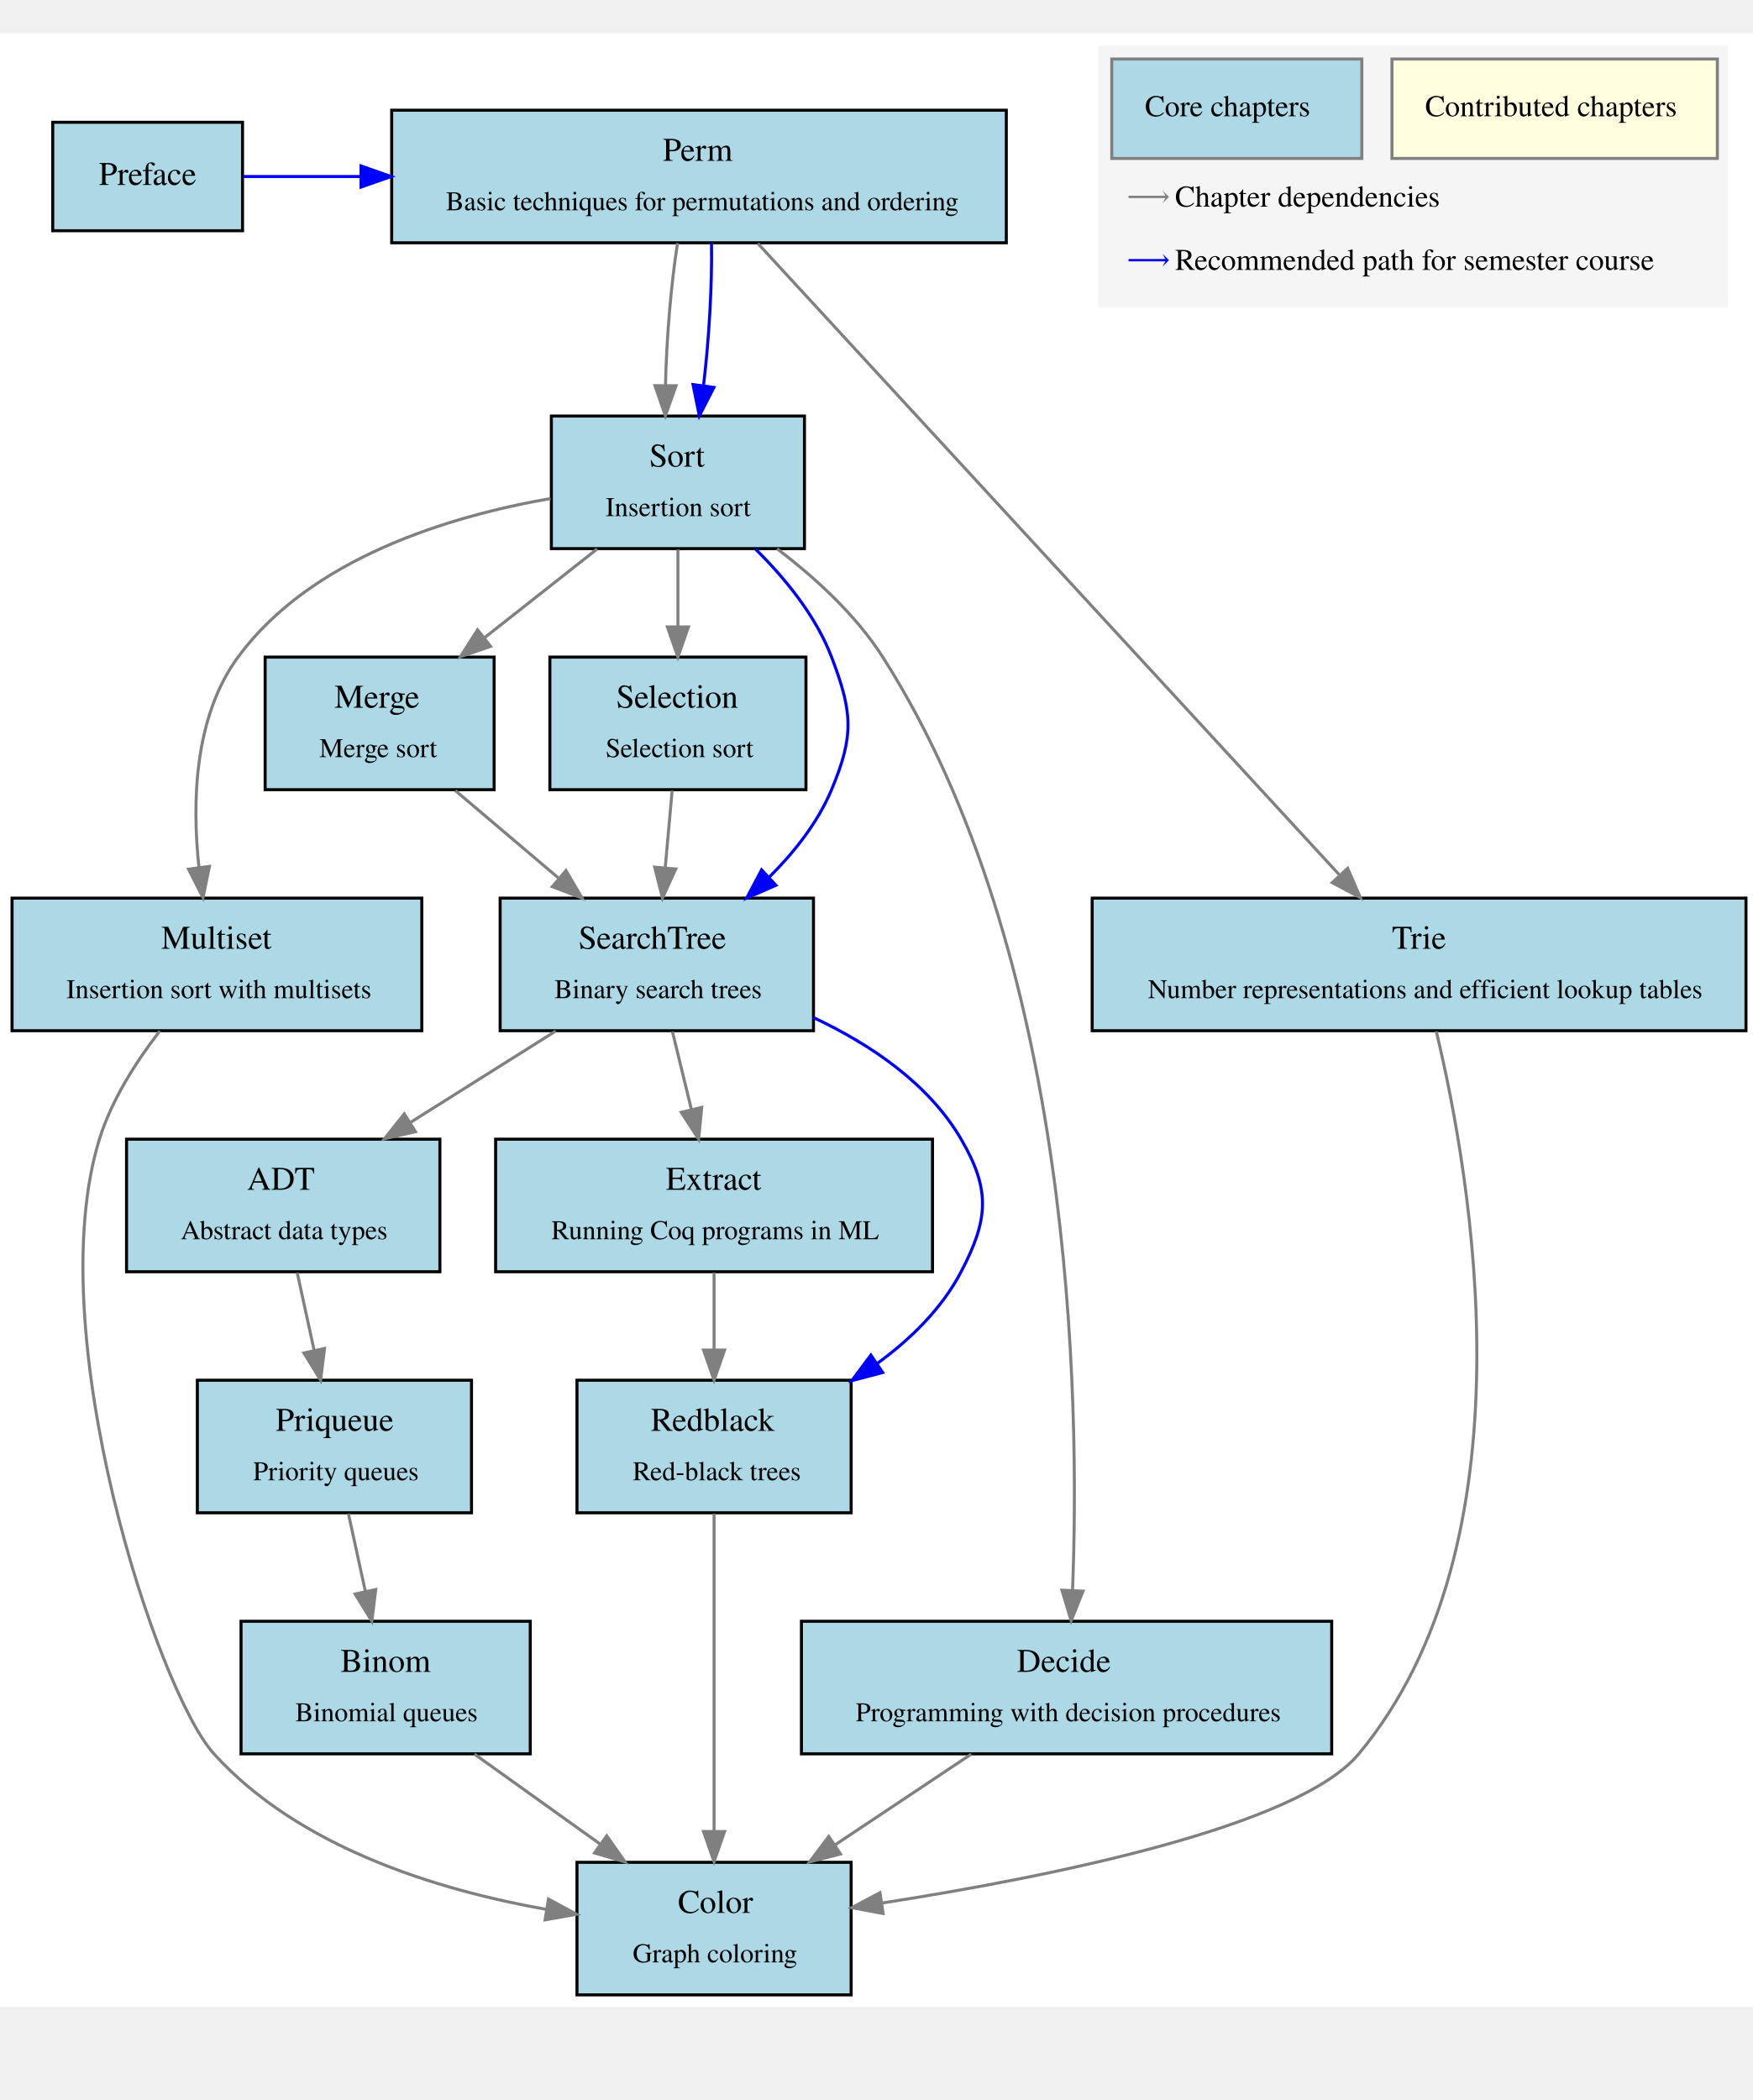
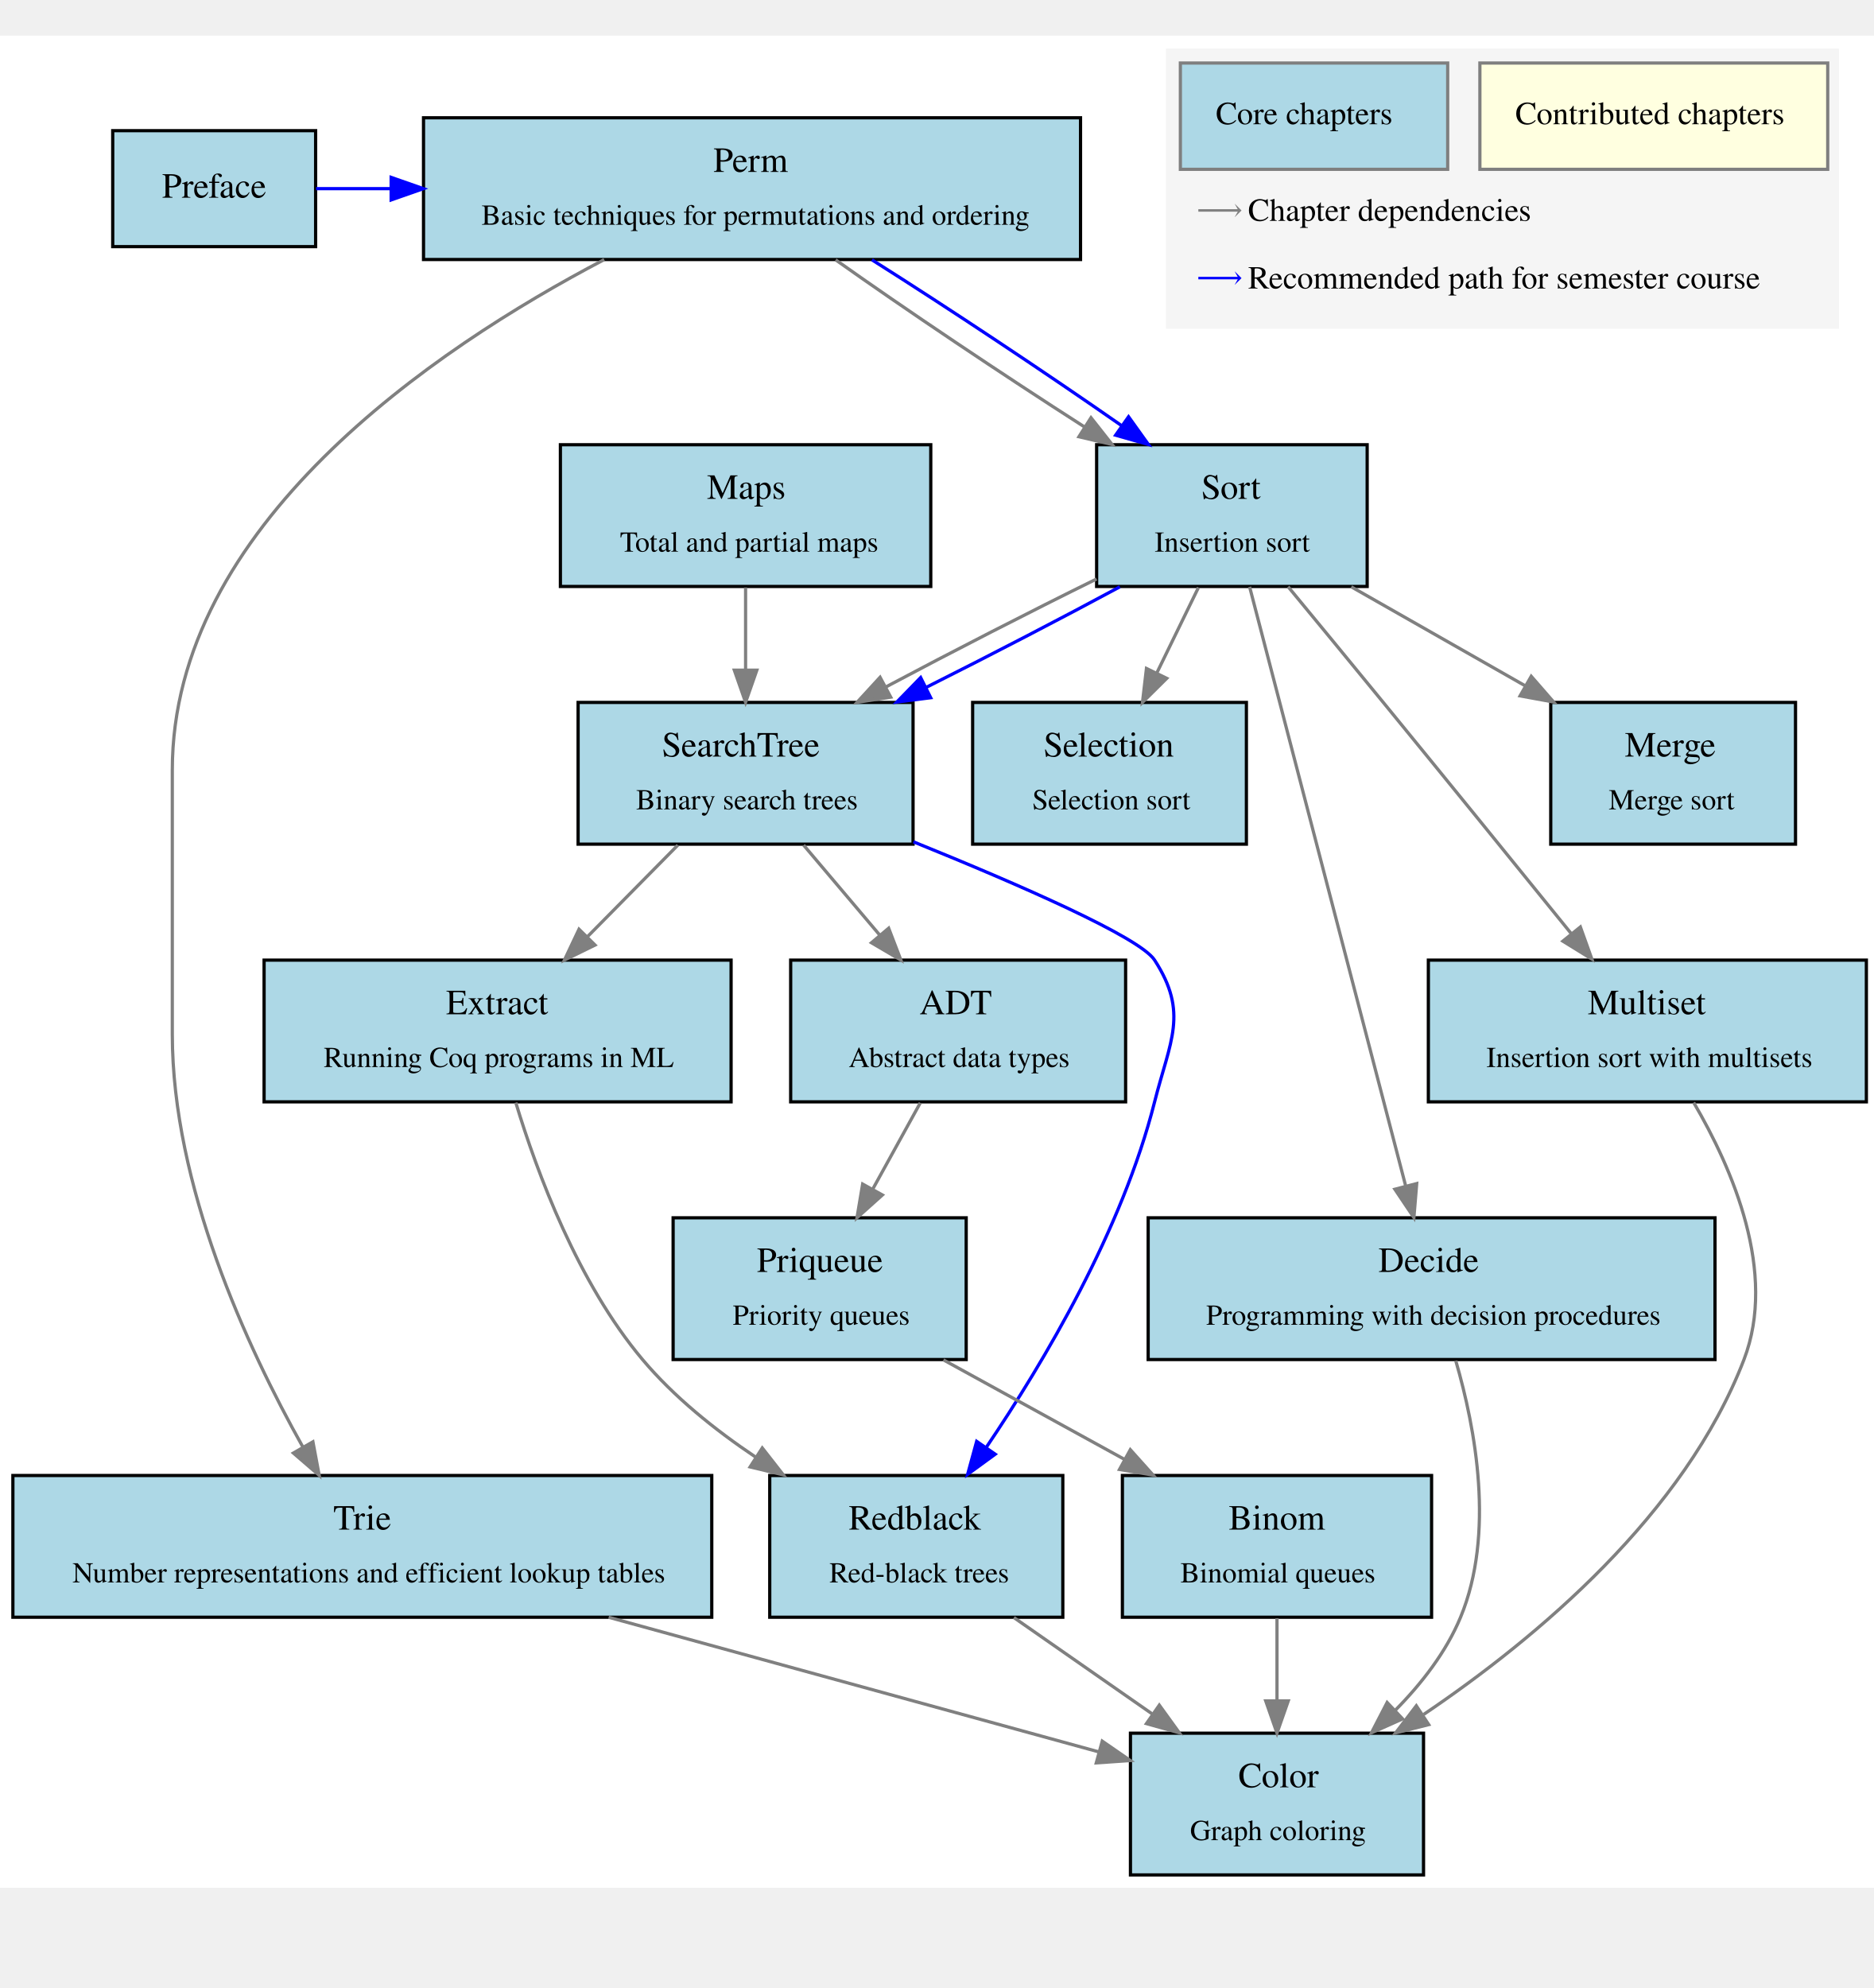
- <svg xmlns="http://www.w3.org/2000/svg" xmlns:xlink="http://www.w3.org/1999/xlink" width="576pt" height="690pt" viewBox="0.00 21.60 576.00 668.18">
-   <g id="graph0" class="graph deps" transform="scale(0.99 0.99) rotate(0) translate(4 672.88)">
-     <polygon fill="white" stroke="transparent" points="-4,4 -4,-651 579.5,-651 579.5,4 -4,4" />
+ <svg xmlns="http://www.w3.org/2000/svg" xmlns:xlink="http://www.w3.org/1999/xlink" width="576pt" height="611pt" viewBox="0.00 21.60 576.00 589.21">
+   <g id="graph0" class="graph deps" transform="scale(0.99 0.99) rotate(0) translate(4 592.88)">
+     <polygon fill="white" stroke="transparent" points="-4,4 -4,-571 579.5,-571 579.5,4 -4,4" />
    <g id="node1" class="node">
      <g id="a_node1">
        <a xlink:href="Preface.html" xlink:title="Go to chapter" target="_top">
-           <polygon fill="lightblue" stroke="black" points="76.5,-621.5 13.5,-621.5 13.5,-585.5 76.5,-585.5 76.5,-621.5" />
-           <text text-anchor="middle" x="45" y="-600.7" font-family="Times,serif" font-size="11.00">Preface</text>
+           <polygon fill="lightblue" stroke="black" points="94,-541.5 31,-541.5 31,-505.5 94,-505.5 94,-541.5" />
+           <text text-anchor="middle" x="62.5" y="-520.7" font-family="Times,serif" font-size="11.00">Preface</text>
        </a>
      </g>
    </g>
    <g id="node3" class="node">
      <g id="a_node3">
        <a xlink:href="Perm.html" xlink:title="Go to chapter" target="_top">
-           <polygon fill="lightblue" stroke="black" points="330,-625.5 126,-625.5 126,-581.5 330,-581.5 330,-625.5" />
-           <text text-anchor="start" x="216" y="-608.7" font-family="Times,serif" font-size="11.00">Perm</text>
-           <text text-anchor="start" x="144" y="-592.3" font-family="Times,serif" font-size="9.00">Basic techniques for permutations and ordering</text>
+           <polygon fill="lightblue" stroke="black" points="331.5,-545.5 127.5,-545.5 127.5,-501.5 331.5,-501.5 331.5,-545.5" />
+           <text text-anchor="start" x="217.5" y="-528.7" font-family="Times,serif" font-size="11.00">Perm</text>
+           <text text-anchor="start" x="145.5" y="-512.3" font-family="Times,serif" font-size="9.00">Basic techniques for permutations and ordering</text>
        </a>
      </g>
    </g>
    <g id="edge19" class="edge">
-       <path fill="none" stroke="blue" d="M76.81,-603.5C89.7,-603.5 102.6,-603.5 115.49,-603.5" />
-       <polygon fill="blue" stroke="blue" points="115.83,-607 125.83,-603.5 115.83,-600 115.83,-607" />
+       <path fill="none" stroke="blue" d="M94.14,-523.5C101.86,-523.5 109.58,-523.5 117.3,-523.5" />
+       <polygon fill="blue" stroke="blue" points="117.45,-527 127.45,-523.5 117.45,-520 117.45,-527" />
    </g>
    <g id="node2" class="node">
      <g id="a_node2">
        <a xlink:title="Go to chapter" target="_top">
-           <polygon fill="WhiteSmoke" stroke="transparent" points="569.5,-647 360.5,-647 360.5,-560 569.5,-560 569.5,-647" />
-           <polygon fill="lightblue" stroke="transparent" points="365,-609.5 365,-642.5 448,-642.5 448,-609.5 365,-609.5" />
-           <polygon fill="none" stroke="#7f7f7f" points="365,-609.5 365,-642.5 448,-642.5 448,-609.5 365,-609.5" />
-           <text text-anchor="start" x="376" y="-623.5" font-family="Times,serif" font-size="10.00"> Core chapters </text>
-           <polygon fill="lightyellow" stroke="transparent" points="458,-609.5 458,-642.5 566,-642.5 566,-609.5 458,-609.5" />
-           <polygon fill="none" stroke="#7f7f7f" points="458,-609.5 458,-642.5 566,-642.5 566,-609.5 458,-609.5" />
-           <text text-anchor="start" x="469" y="-623.5" font-family="Times,serif" font-size="10.00">Contributed chapters</text>
-           <text text-anchor="start" x="370" y="-593.5" font-family="Times,serif" font-size="10.00" fill="gray">⟶</text>
-           <text text-anchor="start" x="386" y="-593.5" font-family="Times,serif" font-size="10.00">     Chapter dependencies</text>
-           <text text-anchor="start" x="370" y="-572.5" font-family="Times,serif" font-size="10.00" fill="blue">⟶</text>
-           <text text-anchor="start" x="386" y="-572.5" font-family="Times,serif" font-size="10.00">     Recommended path for semester course</text>
+           <polygon fill="WhiteSmoke" stroke="transparent" points="567,-567 358,-567 358,-480 567,-480 567,-567" />
+           <polygon fill="lightblue" stroke="transparent" points="362.5,-529.5 362.5,-562.5 445.5,-562.5 445.5,-529.5 362.5,-529.5" />
+           <polygon fill="none" stroke="#7f7f7f" points="362.5,-529.5 362.5,-562.5 445.5,-562.5 445.5,-529.5 362.5,-529.5" />
+           <text text-anchor="start" x="373.5" y="-543.5" font-family="Times,serif" font-size="10.00"> Core chapters </text>
+           <polygon fill="lightyellow" stroke="transparent" points="455.5,-529.5 455.5,-562.5 563.5,-562.5 563.5,-529.5 455.5,-529.5" />
+           <polygon fill="none" stroke="#7f7f7f" points="455.5,-529.5 455.5,-562.5 563.5,-562.5 563.5,-529.5 455.5,-529.5" />
+           <text text-anchor="start" x="466.5" y="-543.5" font-family="Times,serif" font-size="10.00">Contributed chapters</text>
+           <text text-anchor="start" x="367.5" y="-513.5" font-family="Times,serif" font-size="10.00" fill="gray">⟶</text>
+           <text text-anchor="start" x="383.5" y="-513.5" font-family="Times,serif" font-size="10.00">     Chapter dependencies</text>
+           <text text-anchor="start" x="367.5" y="-492.5" font-family="Times,serif" font-size="10.00" fill="blue">⟶</text>
+           <text text-anchor="start" x="383.5" y="-492.5" font-family="Times,serif" font-size="10.00">     Recommended path for semester course</text>
        </a>
      </g>
    </g>
    <g id="node4" class="node">
      <g id="a_node4">
        <a xlink:href="Sort.html" xlink:title="Go to chapter" target="_top">
-           <polygon fill="lightblue" stroke="black" points="263,-524 179,-524 179,-480 263,-480 263,-524" />
-           <text text-anchor="start" x="211.5" y="-507.2" font-family="Times,serif" font-size="11.00">Sort</text>
-           <text text-anchor="start" x="197" y="-490.8" font-family="Times,serif" font-size="9.00">Insertion sort</text>
+           <polygon fill="lightblue" stroke="black" points="420.5,-444 336.5,-444 336.5,-400 420.5,-400 420.5,-444" />
+           <text text-anchor="start" x="369" y="-427.2" font-family="Times,serif" font-size="11.00">Sort</text>
+           <text text-anchor="start" x="354.5" y="-410.8" font-family="Times,serif" font-size="9.00">Insertion sort</text>
        </a>
      </g>
    </g>
    <g id="edge1" class="edge">
-       <path fill="none" stroke="gray" d="M220.88,-581.4C218.71,-567.68 217.21,-549.55 216.88,-534.18" />
-       <polygon fill="gray" stroke="gray" points="220.38,-534.06 216.85,-524.07 213.38,-534.08 220.38,-534.06" />
+       <path fill="none" stroke="gray" d="M255.46,-501.4C276.75,-486.29 307.24,-465.84 332.58,-449.62" />
+       <polygon fill="gray" stroke="gray" points="334.75,-452.39 341.31,-444.07 331,-446.48 334.75,-452.39" />
    </g>
    <g id="edge20" class="edge">
-       <path fill="none" stroke="blue" d="M232.15,-581.4C232.39,-567.68 231.34,-549.55 229.51,-534.18" />
-       <polygon fill="blue" stroke="blue" points="232.95,-533.5 228.12,-524.07 226.01,-534.45 232.95,-533.5" />
-     </g>
-     <g id="node11" class="node">
-       <g id="a_node11">
+       <path fill="none" stroke="blue" d="M266.74,-501.4C290.58,-486.36 321.18,-466.02 344.39,-449.83" />
+       <polygon fill="blue" stroke="blue" points="346.41,-452.69 352.58,-444.07 342.39,-446.96 346.41,-452.69" />
+     </g>
+     <g id="node12" class="node">
+       <g id="a_node12">
        <a xlink:href="Trie.html" xlink:title="Go to chapter" target="_top">
-           <polygon fill="lightblue" stroke="black" points="575.5,-364 358.5,-364 358.5,-320 575.5,-320 575.5,-364" />
-           <text text-anchor="start" x="458" y="-347.2" font-family="Times,serif" font-size="11.00">Trie</text>
-           <text text-anchor="start" x="377" y="-330.8" font-family="Times,serif" font-size="9.00">Number representations and efficient lookup tables</text>
+           <polygon fill="lightblue" stroke="black" points="217,-124 0,-124 0,-80 217,-80 217,-124" />
+           <text text-anchor="start" x="99.5" y="-107.2" font-family="Times,serif" font-size="11.00">Trie</text>
+           <text text-anchor="start" x="18.5" y="-90.8" font-family="Times,serif" font-size="9.00">Number representations and efficient lookup tables</text>
        </a>
      </g>
    </g>
    <g id="edge5" class="edge">
-       <path fill="none" stroke="gray" d="M247.56,-581.26C290.29,-534.86 392.04,-424.39 440.48,-371.79" />
-       <polygon fill="gray" stroke="gray" points="443.31,-373.89 447.51,-364.17 438.16,-369.15 443.31,-373.89" />
+       <path fill="none" stroke="gray" d="M183.61,-501.48C130.28,-473.52 49.5,-418.69 49.5,-343 49.5,-343 49.5,-343 49.5,-261 49.5,-214.03 72.66,-163.89 89.96,-132.99" />
+       <polygon fill="gray" stroke="gray" points="93.16,-134.46 95.11,-124.05 87.09,-130.97 93.16,-134.46" />
    </g>
    <g id="node5" class="node">
      <g id="a_node5">
        <a xlink:href="Multiset.html" xlink:title="Go to chapter" target="_top">
-           <polygon fill="lightblue" stroke="black" points="136,-364 0,-364 0,-320 136,-320 136,-364" />
-           <text text-anchor="start" x="49.5" y="-347.2" font-family="Times,serif" font-size="11.00">Multiset</text>
-           <text text-anchor="start" x="18" y="-330.8" font-family="Times,serif" font-size="9.00">Insertion sort with multisets</text>
+           <polygon fill="lightblue" stroke="black" points="575.5,-284 439.5,-284 439.5,-240 575.5,-240 575.5,-284" />
+           <text text-anchor="start" x="489" y="-267.2" font-family="Times,serif" font-size="11.00">Multiset</text>
+           <text text-anchor="start" x="457.5" y="-250.8" font-family="Times,serif" font-size="9.00">Insertion sort with multisets</text>
        </a>
      </g>
    </g>
    <g id="edge2" class="edge">
-       <path fill="none" stroke="gray" d="M178.73,-496.63C144.84,-490.71 99.09,-476.78 75,-444 60.42,-424.16 59.7,-395.79 62.04,-374.17" />
-       <polygon fill="gray" stroke="gray" points="65.52,-374.54 63.38,-364.16 58.58,-373.61 65.52,-374.54" />
+       <path fill="none" stroke="gray" d="M395.95,-399.92C404.82,-389.18 415.75,-375.91 425.5,-364 445.24,-339.88 467.52,-312.42 483.87,-292.22" />
+       <polygon fill="gray" stroke="gray" points="486.7,-294.29 490.27,-284.32 481.26,-289.89 486.7,-294.29" />
    </g>
    <g id="node6" class="node">
      <g id="a_node6">
        <a xlink:href="Merge.html" xlink:title="Go to chapter" target="_top">
-           <polygon fill="lightblue" stroke="black" points="160,-444 84,-444 84,-400 160,-400 160,-444" />
-           <text text-anchor="start" x="107" y="-427.2" font-family="Times,serif" font-size="11.00">Merge</text>
-           <text text-anchor="start" x="102" y="-410.8" font-family="Times,serif" font-size="9.00">Merge sort</text>
-         </a>
-       </g>
-     </g>
-     <g id="edge11" class="edge">
-       <path fill="none" stroke="gray" d="M194.21,-479.89C182.65,-470.79 168.99,-460.02 156.67,-450.32" />
-       <polygon fill="gray" stroke="gray" points="158.83,-447.56 148.81,-444.12 154.5,-453.06 158.83,-447.56" />
+           <polygon fill="lightblue" stroke="black" points="553.5,-364 477.5,-364 477.5,-320 553.5,-320 553.5,-364" />
+           <text text-anchor="start" x="500.5" y="-347.2" font-family="Times,serif" font-size="11.00">Merge</text>
+           <text text-anchor="start" x="495.5" y="-330.8" font-family="Times,serif" font-size="9.00">Merge sort</text>
+         </a>
+       </g>
+     </g>
+     <g id="edge7" class="edge">
+       <path fill="none" stroke="gray" d="M415.57,-399.89C432.17,-390.44 451.92,-379.2 469.46,-369.22" />
+       <polygon fill="gray" stroke="gray" points="471.44,-372.11 478.4,-364.12 467.97,-366.03 471.44,-372.11" />
    </g>
    <g id="node7" class="node">
      <g id="a_node7">
        <a xlink:href="Selection.html" xlink:title="Go to chapter" target="_top">
-           <polygon fill="lightblue" stroke="black" points="263.5,-444 178.5,-444 178.5,-400 263.5,-400 263.5,-444" />
-           <text text-anchor="start" x="200.5" y="-427.2" font-family="Times,serif" font-size="11.00">Selection</text>
-           <text text-anchor="start" x="197" y="-410.8" font-family="Times,serif" font-size="9.00">Selection sort</text>
+           <polygon fill="lightblue" stroke="black" points="383,-364 298,-364 298,-320 383,-320 383,-364" />
+           <text text-anchor="start" x="320" y="-347.2" font-family="Times,serif" font-size="11.00">Selection</text>
+           <text text-anchor="start" x="316.5" y="-330.8" font-family="Times,serif" font-size="9.00">Selection sort</text>
        </a>
      </g>
    </g>
    <g id="edge6" class="edge">
-       <path fill="none" stroke="gray" d="M221,-479.69C221,-471.8 221,-462.68 221,-454.1" />
-       <polygon fill="gray" stroke="gray" points="224.5,-454.02 221,-444.02 217.5,-454.02 224.5,-454.02" />
+       <path fill="none" stroke="gray" d="M368.12,-399.69C364.15,-391.54 359.54,-382.08 355.24,-373.26" />
+       <polygon fill="gray" stroke="gray" points="358.27,-371.48 350.74,-364.02 351.97,-374.54 358.27,-371.48" />
+     </g>
+     <g id="node9" class="node">
+       <g id="a_node9">
+         <a xlink:href="SearchTree.html" xlink:title="Go to chapter" target="_top">
+           <polygon fill="lightblue" stroke="black" points="279.5,-364 175.5,-364 175.5,-320 279.5,-320 279.5,-364" />
+           <text text-anchor="start" x="201.5" y="-347.2" font-family="Times,serif" font-size="11.00">SearchTree</text>
+           <text text-anchor="start" x="193.5" y="-330.8" font-family="Times,serif" font-size="9.00">Binary search trees</text>
+         </a>
+       </g>
+     </g>
+     <g id="edge9" class="edge">
+       <path fill="none" stroke="gray" d="M336.47,-402.32C316.05,-392.27 291.58,-379.72 270.97,-368.76" />
+       <polygon fill="gray" stroke="gray" points="272.57,-365.64 262.1,-364.01 269.26,-371.81 272.57,-365.64" />
+     </g>
+     <g id="edge21" class="edge">
+       <path fill="none" stroke="blue" d="M343.71,-399.89C325.86,-390.27 303.74,-378.79 283.57,-368.67" />
+       <polygon fill="blue" stroke="blue" points="284.98,-365.46 274.47,-364.12 281.86,-371.72 284.98,-365.46" />
+     </g>
+     <g id="node15" class="node">
+       <g id="a_node15">
+         <a xlink:href="Decide.html" xlink:title="Go to chapter" target="_top">
+           <polygon fill="lightblue" stroke="black" points="528.5,-204 352.5,-204 352.5,-160 528.5,-160 528.5,-204" />
+           <text text-anchor="start" x="424" y="-187.2" font-family="Times,serif" font-size="11.00">Decide</text>
+           <text text-anchor="start" x="370.5" y="-170.8" font-family="Times,serif" font-size="9.00">Programming with decision procedures</text>
+         </a>
+       </g>
+     </g>
+     <g id="edge3" class="edge">
+       <path fill="none" stroke="gray" d="M384,-399.88C394.99,-357.71 419.67,-262.94 432.47,-213.83" />
+       <polygon fill="gray" stroke="gray" points="435.88,-214.63 435.01,-204.07 429.1,-212.87 435.88,-214.63" />
+     </g>
+     <g id="node16" class="node">
+       <g id="a_node16">
+         <a xlink:href="Color.html" xlink:title="Go to chapter" target="_top">
+           <polygon fill="lightblue" stroke="black" points="438,-44 347,-44 347,0 438,0 438,-44" />
+           <text text-anchor="start" x="380.5" y="-27.2" font-family="Times,serif" font-size="11.00">Color</text>
+           <text text-anchor="start" x="365.5" y="-10.8" font-family="Times,serif" font-size="9.00">Graph coloring</text>
+         </a>
+       </g>
+     </g>
+     <g id="edge14" class="edge">
+       <path fill="none" stroke="gray" d="M521.88,-239.79C534,-219.13 547.85,-186.98 537.5,-160 519.08,-112.01 473.28,-73.62 438.04,-49.82" />
+       <polygon fill="gray" stroke="gray" points="439.61,-46.66 429.33,-44.09 435.76,-52.51 439.61,-46.66" />
    </g>
    <g id="node8" class="node">
      <g id="a_node8">
-         <a xlink:href="SearchTree.html" xlink:title="Go to chapter" target="_top">
-           <polygon fill="lightblue" stroke="black" points="266,-364 162,-364 162,-320 266,-320 266,-364" />
-           <text text-anchor="start" x="188" y="-347.2" font-family="Times,serif" font-size="11.00">SearchTree</text>
-           <text text-anchor="start" x="180" y="-330.8" font-family="Times,serif" font-size="9.00">Binary search trees</text>
-         </a>
-       </g>
-     </g>
-     <g id="edge21" class="edge">
-       <path fill="none" stroke="blue" d="M246.76,-479.84C256.64,-470.09 266.79,-457.64 272,-444 278.98,-425.73 279.56,-418.03 272,-400 267.44,-389.12 259.68,-379.28 251.29,-370.95" />
-       <polygon fill="blue" stroke="blue" points="253.54,-368.26 243.83,-364.03 248.78,-373.39 253.54,-368.26" />
+         <a xlink:href="Maps.html" xlink:title="Go to chapter" target="_top">
+           <polygon fill="lightblue" stroke="black" points="285,-444 170,-444 170,-400 285,-400 285,-444" />
+           <text text-anchor="start" x="215.5" y="-427.2" font-family="Times,serif" font-size="11.00">Maps</text>
+           <text text-anchor="start" x="188.5" y="-410.8" font-family="Times,serif" font-size="9.00">Total and partial maps</text>
+         </a>
+       </g>
+     </g>
+     <g id="edge8" class="edge">
+       <path fill="none" stroke="gray" d="M227.5,-399.69C227.5,-391.8 227.5,-382.68 227.5,-374.1" />
+       <polygon fill="gray" stroke="gray" points="231,-374.02 227.5,-364.02 224,-374.02 231,-374.02" />
+     </g>
+     <g id="node10" class="node">
+       <g id="a_node10">
+         <a xlink:href="ADT.html" xlink:title="Go to chapter" target="_top">
+           <polygon fill="lightblue" stroke="black" points="345.5,-284 241.5,-284 241.5,-240 345.5,-240 345.5,-284" />
+           <text text-anchor="start" x="281.5" y="-267.2" font-family="Times,serif" font-size="11.00">ADT</text>
+           <text text-anchor="start" x="259.5" y="-250.8" font-family="Times,serif" font-size="9.00">Abstract data types</text>
+         </a>
+       </g>
+     </g>
+     <g id="edge10" class="edge">
+       <path fill="none" stroke="gray" d="M245.53,-319.69C252.8,-311.1 261.29,-301.07 269.09,-291.85" />
+       <polygon fill="gray" stroke="gray" points="271.93,-293.91 275.72,-284.02 266.58,-289.39 271.93,-293.91" />
+     </g>
+     <g id="node11" class="node">
+       <g id="a_node11">
+         <a xlink:href="Extract.html" xlink:title="Go to chapter" target="_top">
+           <polygon fill="lightblue" stroke="black" points="223,-284 78,-284 78,-240 223,-240 223,-284" />
+           <text text-anchor="start" x="134.5" y="-267.2" font-family="Times,serif" font-size="11.00">Extract</text>
+           <text text-anchor="start" x="96.5" y="-250.8" font-family="Times,serif" font-size="9.00">Running Coq programs in ML</text>
+         </a>
+       </g>
+     </g>
+     <g id="edge4" class="edge">
+       <path fill="none" stroke="gray" d="M206.46,-319.69C197.82,-310.93 187.68,-300.67 178.43,-291.3" />
+       <polygon fill="gray" stroke="gray" points="180.76,-288.68 171.25,-284.02 175.78,-293.59 180.76,-288.68" />
+     </g>
+     <g id="node17" class="node">
+       <g id="a_node17">
+         <a xlink:href="Redblack.html" xlink:title="Go to chapter" target="_top">
+           <polygon fill="lightblue" stroke="black" points="326,-124 235,-124 235,-80 326,-80 326,-124" />
+           <text text-anchor="start" x="259.5" y="-107.2" font-family="Times,serif" font-size="11.00">Redblack</text>
+           <text text-anchor="start" x="253.5" y="-90.8" font-family="Times,serif" font-size="9.00">Red-black trees</text>
+         </a>
+       </g>
+     </g>
+     <g id="edge22" class="edge">
+       <path fill="none" stroke="blue" d="M279.62,-320.73C312.62,-307.37 349.92,-291.08 354.5,-284 365.13,-267.58 359.29,-258.96 354.5,-240 344.44,-200.21 320.28,-159.42 302.29,-132.82" />
+       <polygon fill="blue" stroke="blue" points="305.01,-130.61 296.45,-124.37 299.25,-134.59 305.01,-130.61" />
+     </g>
+     <g id="node13" class="node">
+       <g id="a_node13">
+         <a xlink:href="Priqueue.html" xlink:title="Go to chapter" target="_top">
+           <polygon fill="lightblue" stroke="black" points="296,-204 205,-204 205,-160 296,-160 296,-204" />
+           <text text-anchor="start" x="231" y="-187.2" font-family="Times,serif" font-size="11.00">Priqueue</text>
+           <text text-anchor="start" x="223.5" y="-170.8" font-family="Times,serif" font-size="9.00">Priority queues</text>
+         </a>
+       </g>
+     </g>
+     <g id="edge11" class="edge">
+       <path fill="none" stroke="gray" d="M281.75,-239.69C277.21,-231.45 271.93,-221.88 267.02,-212.97" />
+       <polygon fill="gray" stroke="gray" points="269.98,-211.09 262.09,-204.02 263.85,-214.47 269.98,-211.09" />
+     </g>
+     <g id="edge15" class="edge">
+       <path fill="none" stroke="gray" d="M156.15,-239.77C162.77,-217.92 175.48,-183.79 195.5,-160 205.26,-148.4 217.96,-138.2 230.55,-129.76" />
+       <polygon fill="gray" stroke="gray" points="232.68,-132.55 239.21,-124.2 228.9,-126.66 232.68,-132.55" />
+     </g>
+     <g id="edge18" class="edge">
+       <path fill="none" stroke="gray" d="M184.98,-79.99C232.99,-66.81 293.8,-50.11 337.16,-38.2" />
+       <polygon fill="gray" stroke="gray" points="338.24,-41.53 346.96,-35.51 336.39,-34.78 338.24,-41.53" />
    </g>
    <g id="node14" class="node">
      <g id="a_node14">
-         <a xlink:href="Decide.html" xlink:title="Go to chapter" target="_top">
-           <polygon fill="lightblue" stroke="black" points="438,-124 262,-124 262,-80 438,-80 438,-124" />
-           <text text-anchor="start" x="333.5" y="-107.2" font-family="Times,serif" font-size="11.00">Decide</text>
-           <text text-anchor="start" x="280" y="-90.8" font-family="Times,serif" font-size="9.00">Programming with decision procedures</text>
-         </a>
-       </g>
-     </g>
-     <g id="edge3" class="edge">
-       <path fill="none" stroke="gray" d="M253.93,-479.94C266.55,-470.36 280.05,-458.03 289,-444 352.29,-344.79 354.47,-198.01 351.98,-134.35" />
-       <polygon fill="gray" stroke="gray" points="355.47,-133.99 351.51,-124.16 348.47,-134.31 355.47,-133.99" />
-     </g>
-     <g id="node15" class="node">
-       <g id="a_node15">
-         <a xlink:href="Color.html" xlink:title="Go to chapter" target="_top">
-           <polygon fill="lightblue" stroke="black" points="278.5,-44 187.5,-44 187.5,0 278.5,0 278.5,-44" />
-           <text text-anchor="start" x="221" y="-27.2" font-family="Times,serif" font-size="11.00">Color</text>
-           <text text-anchor="start" x="206" y="-10.8" font-family="Times,serif" font-size="9.00">Graph coloring</text>
-         </a>
-       </g>
-     </g>
-     <g id="edge14" class="edge">
-       <path fill="none" stroke="gray" d="M49.04,-319.9C41.22,-309.79 33.04,-297.06 29,-284 9.19,-219.97 48.15,-100.78 67,-80 95.16,-48.95 140.99,-34.81 177.37,-28.37" />
-       <polygon fill="gray" stroke="gray" points="178.04,-31.81 187.36,-26.75 176.92,-24.9 178.04,-31.81" />
+         <a xlink:href="Binom.html" xlink:title="Go to chapter" target="_top">
+           <polygon fill="lightblue" stroke="black" points="440.5,-124 344.5,-124 344.5,-80 440.5,-80 440.5,-124" />
+           <text text-anchor="start" x="377.5" y="-107.2" font-family="Times,serif" font-size="11.00">Binom</text>
+           <text text-anchor="start" x="362.5" y="-90.8" font-family="Times,serif" font-size="9.00">Binomial queues</text>
+         </a>
+       </g>
    </g>
    <g id="edge12" class="edge">
-       <path fill="none" stroke="gray" d="M147.14,-399.69C157.67,-390.76 170.05,-380.26 181.28,-370.74" />
-       <polygon fill="gray" stroke="gray" points="183.85,-373.15 189.21,-364.02 179.32,-367.82 183.85,-373.15" />
-     </g>
-     <g id="edge7" class="edge">
-       <path fill="none" stroke="gray" d="M219.09,-399.69C218.38,-391.8 217.56,-382.68 216.79,-374.1" />
-       <polygon fill="gray" stroke="gray" points="220.27,-373.67 215.89,-364.02 213.29,-374.29 220.27,-373.67" />
-     </g>
-     <g id="node9" class="node">
-       <g id="a_node9">
-         <a xlink:href="ADT.html" xlink:title="Go to chapter" target="_top">
-           <polygon fill="lightblue" stroke="black" points="142,-284 38,-284 38,-240 142,-240 142,-284" />
-           <text text-anchor="start" x="78" y="-267.2" font-family="Times,serif" font-size="11.00">ADT</text>
-           <text text-anchor="start" x="56" y="-250.8" font-family="Times,serif" font-size="9.00">Abstract data types</text>
-         </a>
-       </g>
-     </g>
-     <g id="edge8" class="edge">
-       <path fill="none" stroke="gray" d="M180.44,-319.89C165.56,-310.53 147.88,-299.41 132.11,-289.49" />
-       <polygon fill="gray" stroke="gray" points="133.91,-286.49 123.58,-284.12 130.18,-292.41 133.91,-286.49" />
-     </g>
-     <g id="node10" class="node">
-       <g id="a_node10">
-         <a xlink:href="Extract.html" xlink:title="Go to chapter" target="_top">
-           <polygon fill="lightblue" stroke="black" points="305.5,-284 160.5,-284 160.5,-240 305.5,-240 305.5,-284" />
-           <text text-anchor="start" x="217" y="-267.2" font-family="Times,serif" font-size="11.00">Extract</text>
-           <text text-anchor="start" x="179" y="-250.8" font-family="Times,serif" font-size="9.00">Running Coq programs in ML</text>
-         </a>
-       </g>
-     </g>
-     <g id="edge4" class="edge">
-       <path fill="none" stroke="gray" d="M219.19,-319.69C221.13,-311.71 223.38,-302.48 225.49,-293.82" />
-       <polygon fill="gray" stroke="gray" points="228.91,-294.56 227.88,-284.02 222.11,-292.91 228.91,-294.56" />
-     </g>
-     <g id="node16" class="node">
-       <g id="a_node16">
-         <a xlink:href="Redblack.html" xlink:title="Go to chapter" target="_top">
-           <polygon fill="lightblue" stroke="black" points="278.5,-204 187.5,-204 187.5,-160 278.5,-160 278.5,-204" />
-           <text text-anchor="start" x="212" y="-187.2" font-family="Times,serif" font-size="11.00">Redblack</text>
-           <text text-anchor="start" x="206" y="-170.8" font-family="Times,serif" font-size="9.00">Red-black trees</text>
-         </a>
-       </g>
-     </g>
-     <g id="edge22" class="edge">
-       <path fill="none" stroke="blue" d="M266.04,-324.33C284.89,-315.49 304.19,-302.52 315,-284 324.86,-267.11 324.06,-257.33 315,-240 308.6,-227.76 298.24,-217.62 287.01,-209.45" />
-       <polygon fill="blue" stroke="blue" points="288.97,-206.55 278.72,-203.86 285.05,-212.35 288.97,-206.55" />
-     </g>
-     <g id="node12" class="node">
-       <g id="a_node12">
-         <a xlink:href="Priqueue.html" xlink:title="Go to chapter" target="_top">
-           <polygon fill="lightblue" stroke="black" points="152.5,-204 61.5,-204 61.5,-160 152.5,-160 152.5,-204" />
-           <text text-anchor="start" x="87.5" y="-187.2" font-family="Times,serif" font-size="11.00">Priqueue</text>
-           <text text-anchor="start" x="80" y="-170.8" font-family="Times,serif" font-size="9.00">Priority queues</text>
-         </a>
-       </g>
-     </g>
-     <g id="edge9" class="edge">
-       <path fill="none" stroke="gray" d="M94.65,-239.69C96.38,-231.71 98.39,-222.48 100.28,-213.82" />
-       <polygon fill="gray" stroke="gray" points="103.71,-214.53 102.42,-204.02 96.87,-213.04 103.71,-214.53" />
-     </g>
-     <g id="edge15" class="edge">
-       <path fill="none" stroke="gray" d="M233,-239.69C233,-231.8 233,-222.68 233,-214.1" />
-       <polygon fill="gray" stroke="gray" points="236.5,-214.02 233,-204.02 229.5,-214.02 236.5,-214.02" />
-     </g>
-     <g id="edge18" class="edge">
-       <path fill="none" stroke="gray" d="M472.71,-319.76C484.42,-271.08 505.39,-150.25 447,-80 426.93,-55.85 345.36,-39.32 288.93,-30.51" />
-       <polygon fill="gray" stroke="gray" points="289.12,-27 278.71,-28.95 288.07,-33.92 289.12,-27" />
-     </g>
-     <g id="node13" class="node">
-       <g id="a_node13">
-         <a xlink:href="Binom.html" xlink:title="Go to chapter" target="_top">
-           <polygon fill="lightblue" stroke="black" points="172,-124 76,-124 76,-80 172,-80 172,-124" />
-           <text text-anchor="start" x="109" y="-107.2" font-family="Times,serif" font-size="11.00">Binom</text>
-           <text text-anchor="start" x="94" y="-90.8" font-family="Times,serif" font-size="9.00">Binomial queues</text>
-         </a>
-       </g>
-     </g>
-     <g id="edge10" class="edge">
-       <path fill="none" stroke="gray" d="M111.65,-159.69C113.38,-151.71 115.39,-142.48 117.28,-133.82" />
-       <polygon fill="gray" stroke="gray" points="120.71,-134.53 119.42,-124.02 113.87,-133.04 120.71,-134.53" />
+       <path fill="none" stroke="gray" d="M288.93,-159.89C306.29,-150.35 326.97,-138.99 345.27,-128.94" />
+       <polygon fill="gray" stroke="gray" points="346.96,-132.01 354.04,-124.12 343.59,-125.87 346.96,-132.01" />
    </g>
    <g id="edge13" class="edge">
-       <path fill="none" stroke="gray" d="M153.5,-79.89C166.34,-70.7 181.55,-59.82 195.21,-50.04" />
-       <polygon fill="gray" stroke="gray" points="197.38,-52.79 203.48,-44.12 193.31,-47.1 197.38,-52.79" />
+       <path fill="none" stroke="gray" d="M392.5,-79.69C392.5,-71.8 392.5,-62.68 392.5,-54.1" />
+       <polygon fill="gray" stroke="gray" points="396,-54.02 392.5,-44.02 389,-54.02 396,-54.02" />
    </g>
    <g id="edge17" class="edge">
-       <path fill="none" stroke="gray" d="M318.34,-79.89C304.42,-70.61 287.92,-59.61 273.15,-49.77" />
-       <polygon fill="gray" stroke="gray" points="274.95,-46.76 264.69,-44.12 271.07,-52.58 274.95,-46.76" />
+       <path fill="none" stroke="gray" d="M448.01,-159.63C454.15,-138.56 460.21,-105.86 449.5,-80 445.03,-69.2 437.4,-59.38 429.16,-51.05" />
+       <polygon fill="gray" stroke="gray" points="431.5,-48.44 421.83,-44.12 426.7,-53.53 431.5,-48.44" />
    </g>
    <g id="edge16" class="edge">
-       <path fill="none" stroke="gray" d="M233,-159.69C233,-132.64 233,-85.75 233,-54.55" />
-       <polygon fill="gray" stroke="gray" points="236.5,-54.22 233,-44.22 229.5,-54.22 236.5,-54.22" />
+       <path fill="none" stroke="gray" d="M310.81,-79.89C324.01,-70.7 339.63,-59.82 353.67,-50.04" />
+       <polygon fill="gray" stroke="gray" points="355.96,-52.71 362.17,-44.12 351.96,-46.97 355.96,-52.71" />
    </g>
  </g>
</svg>
